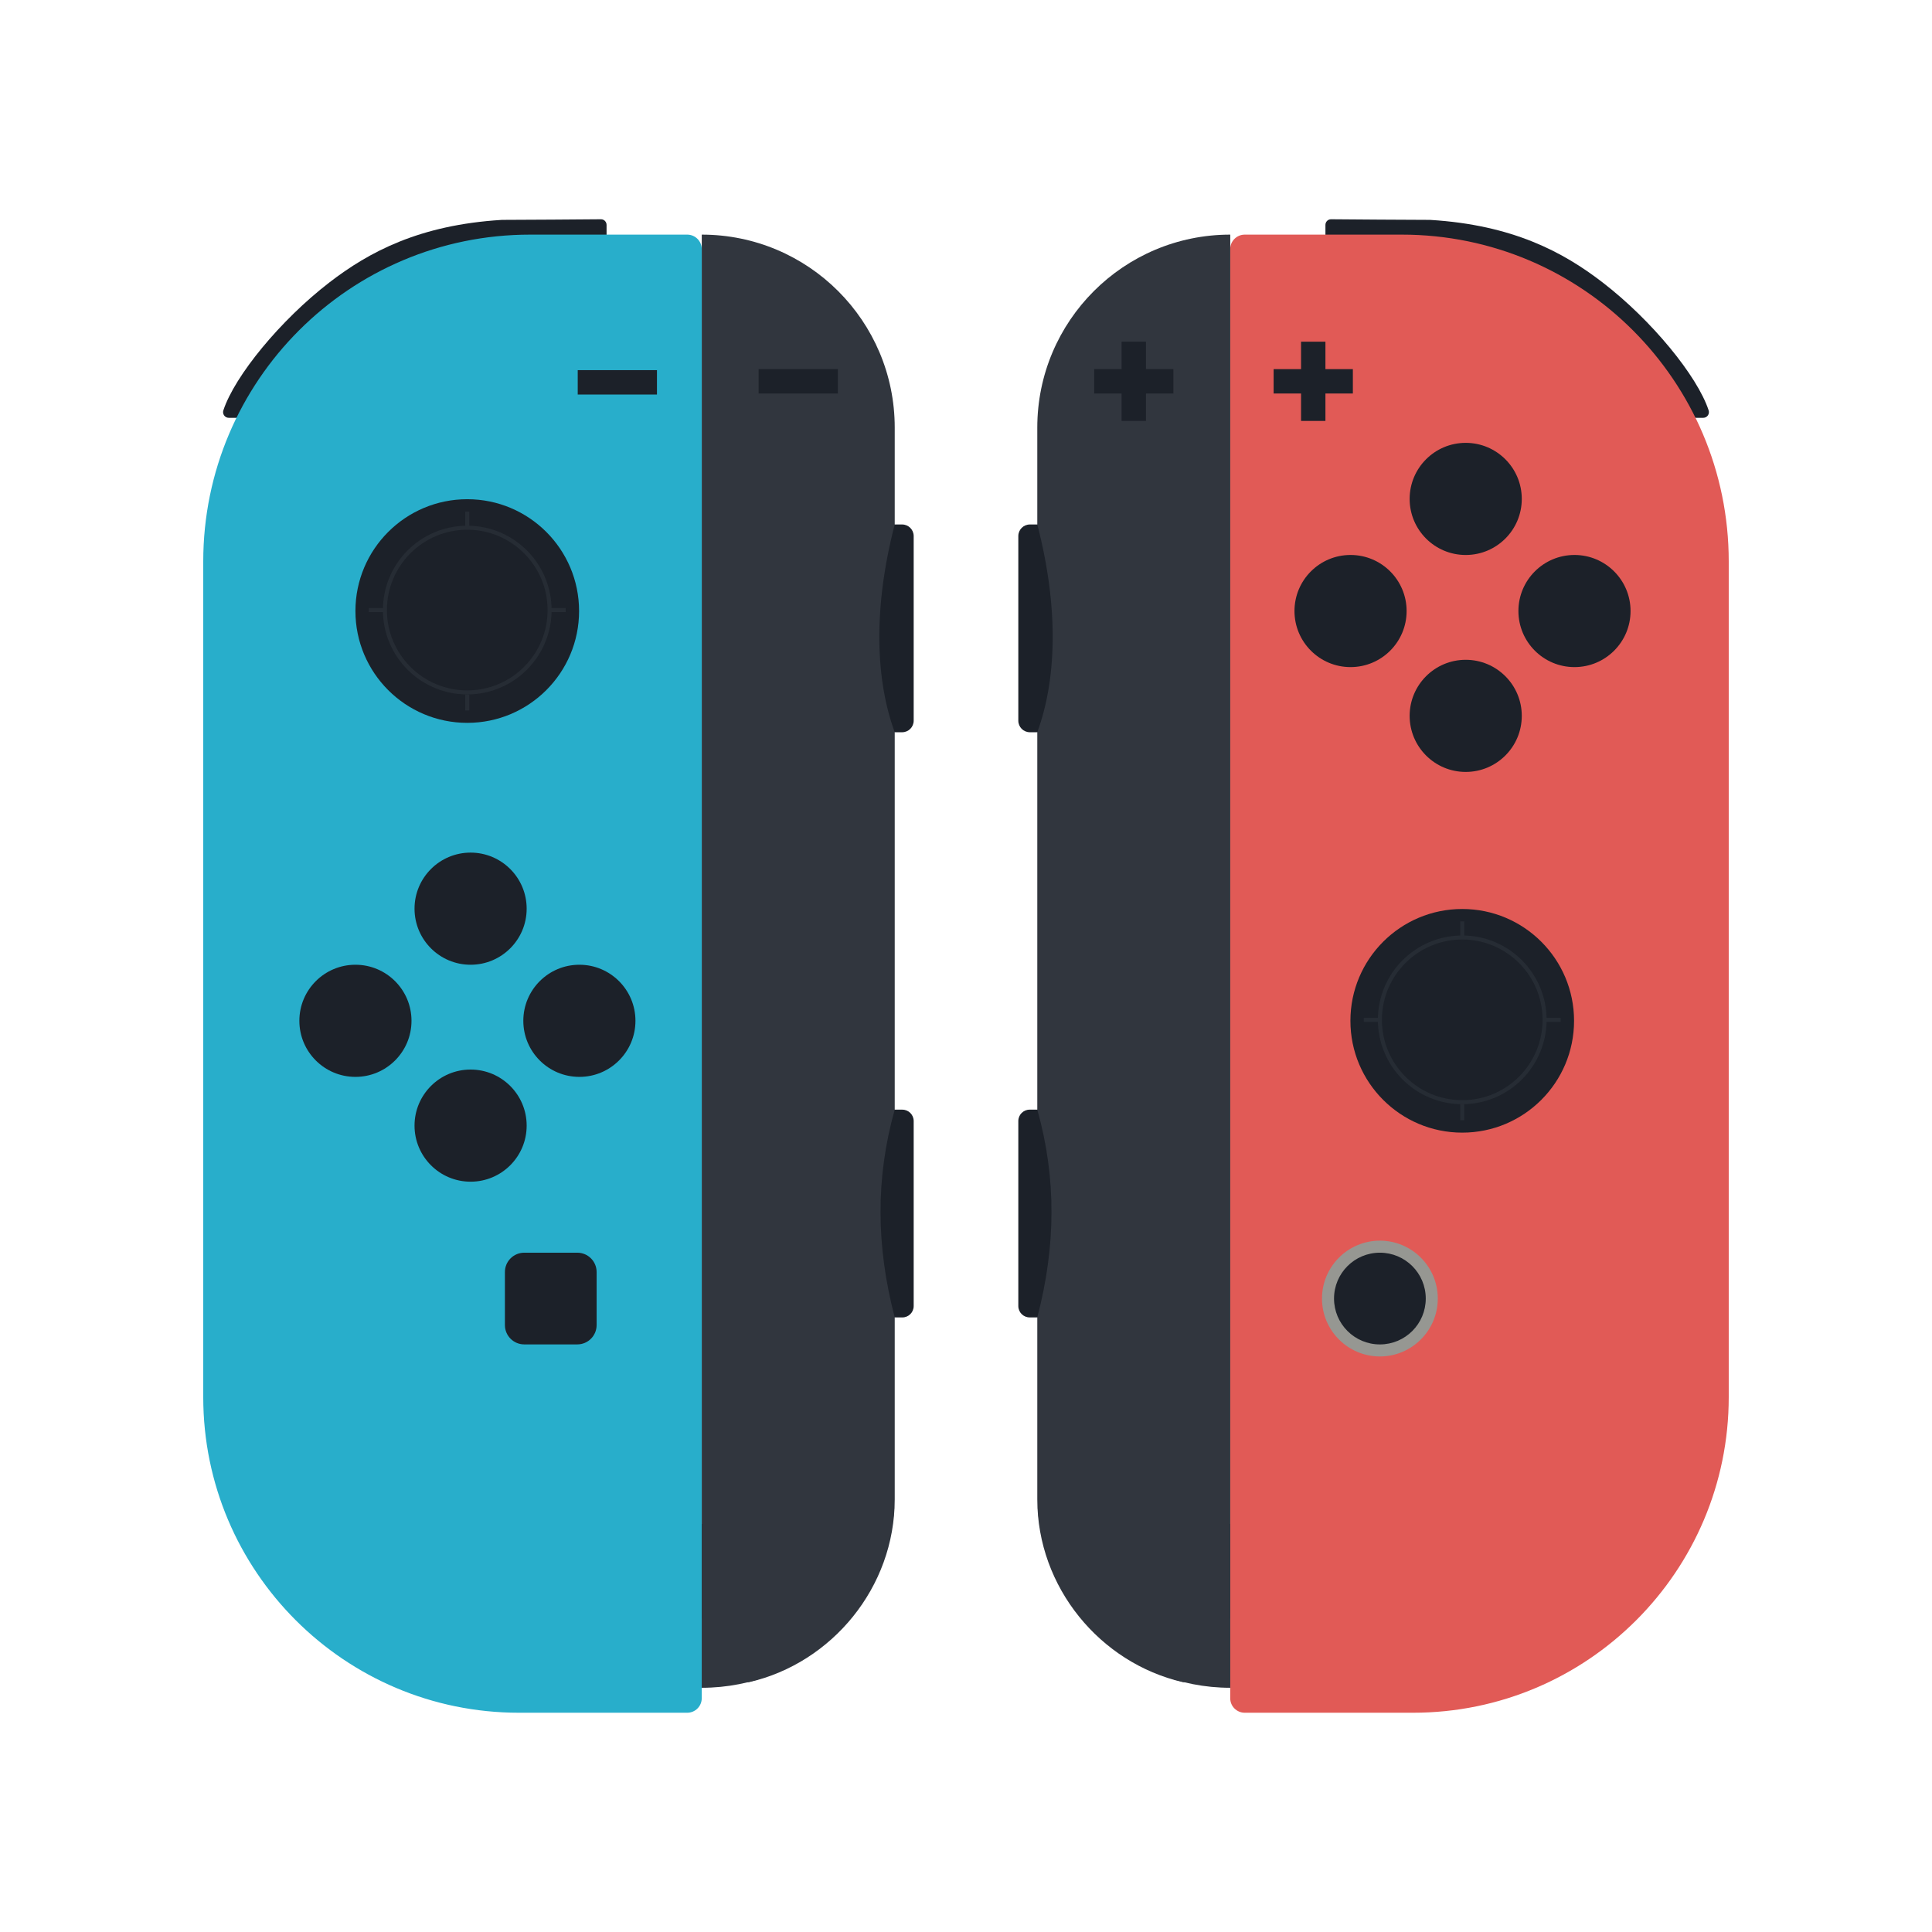
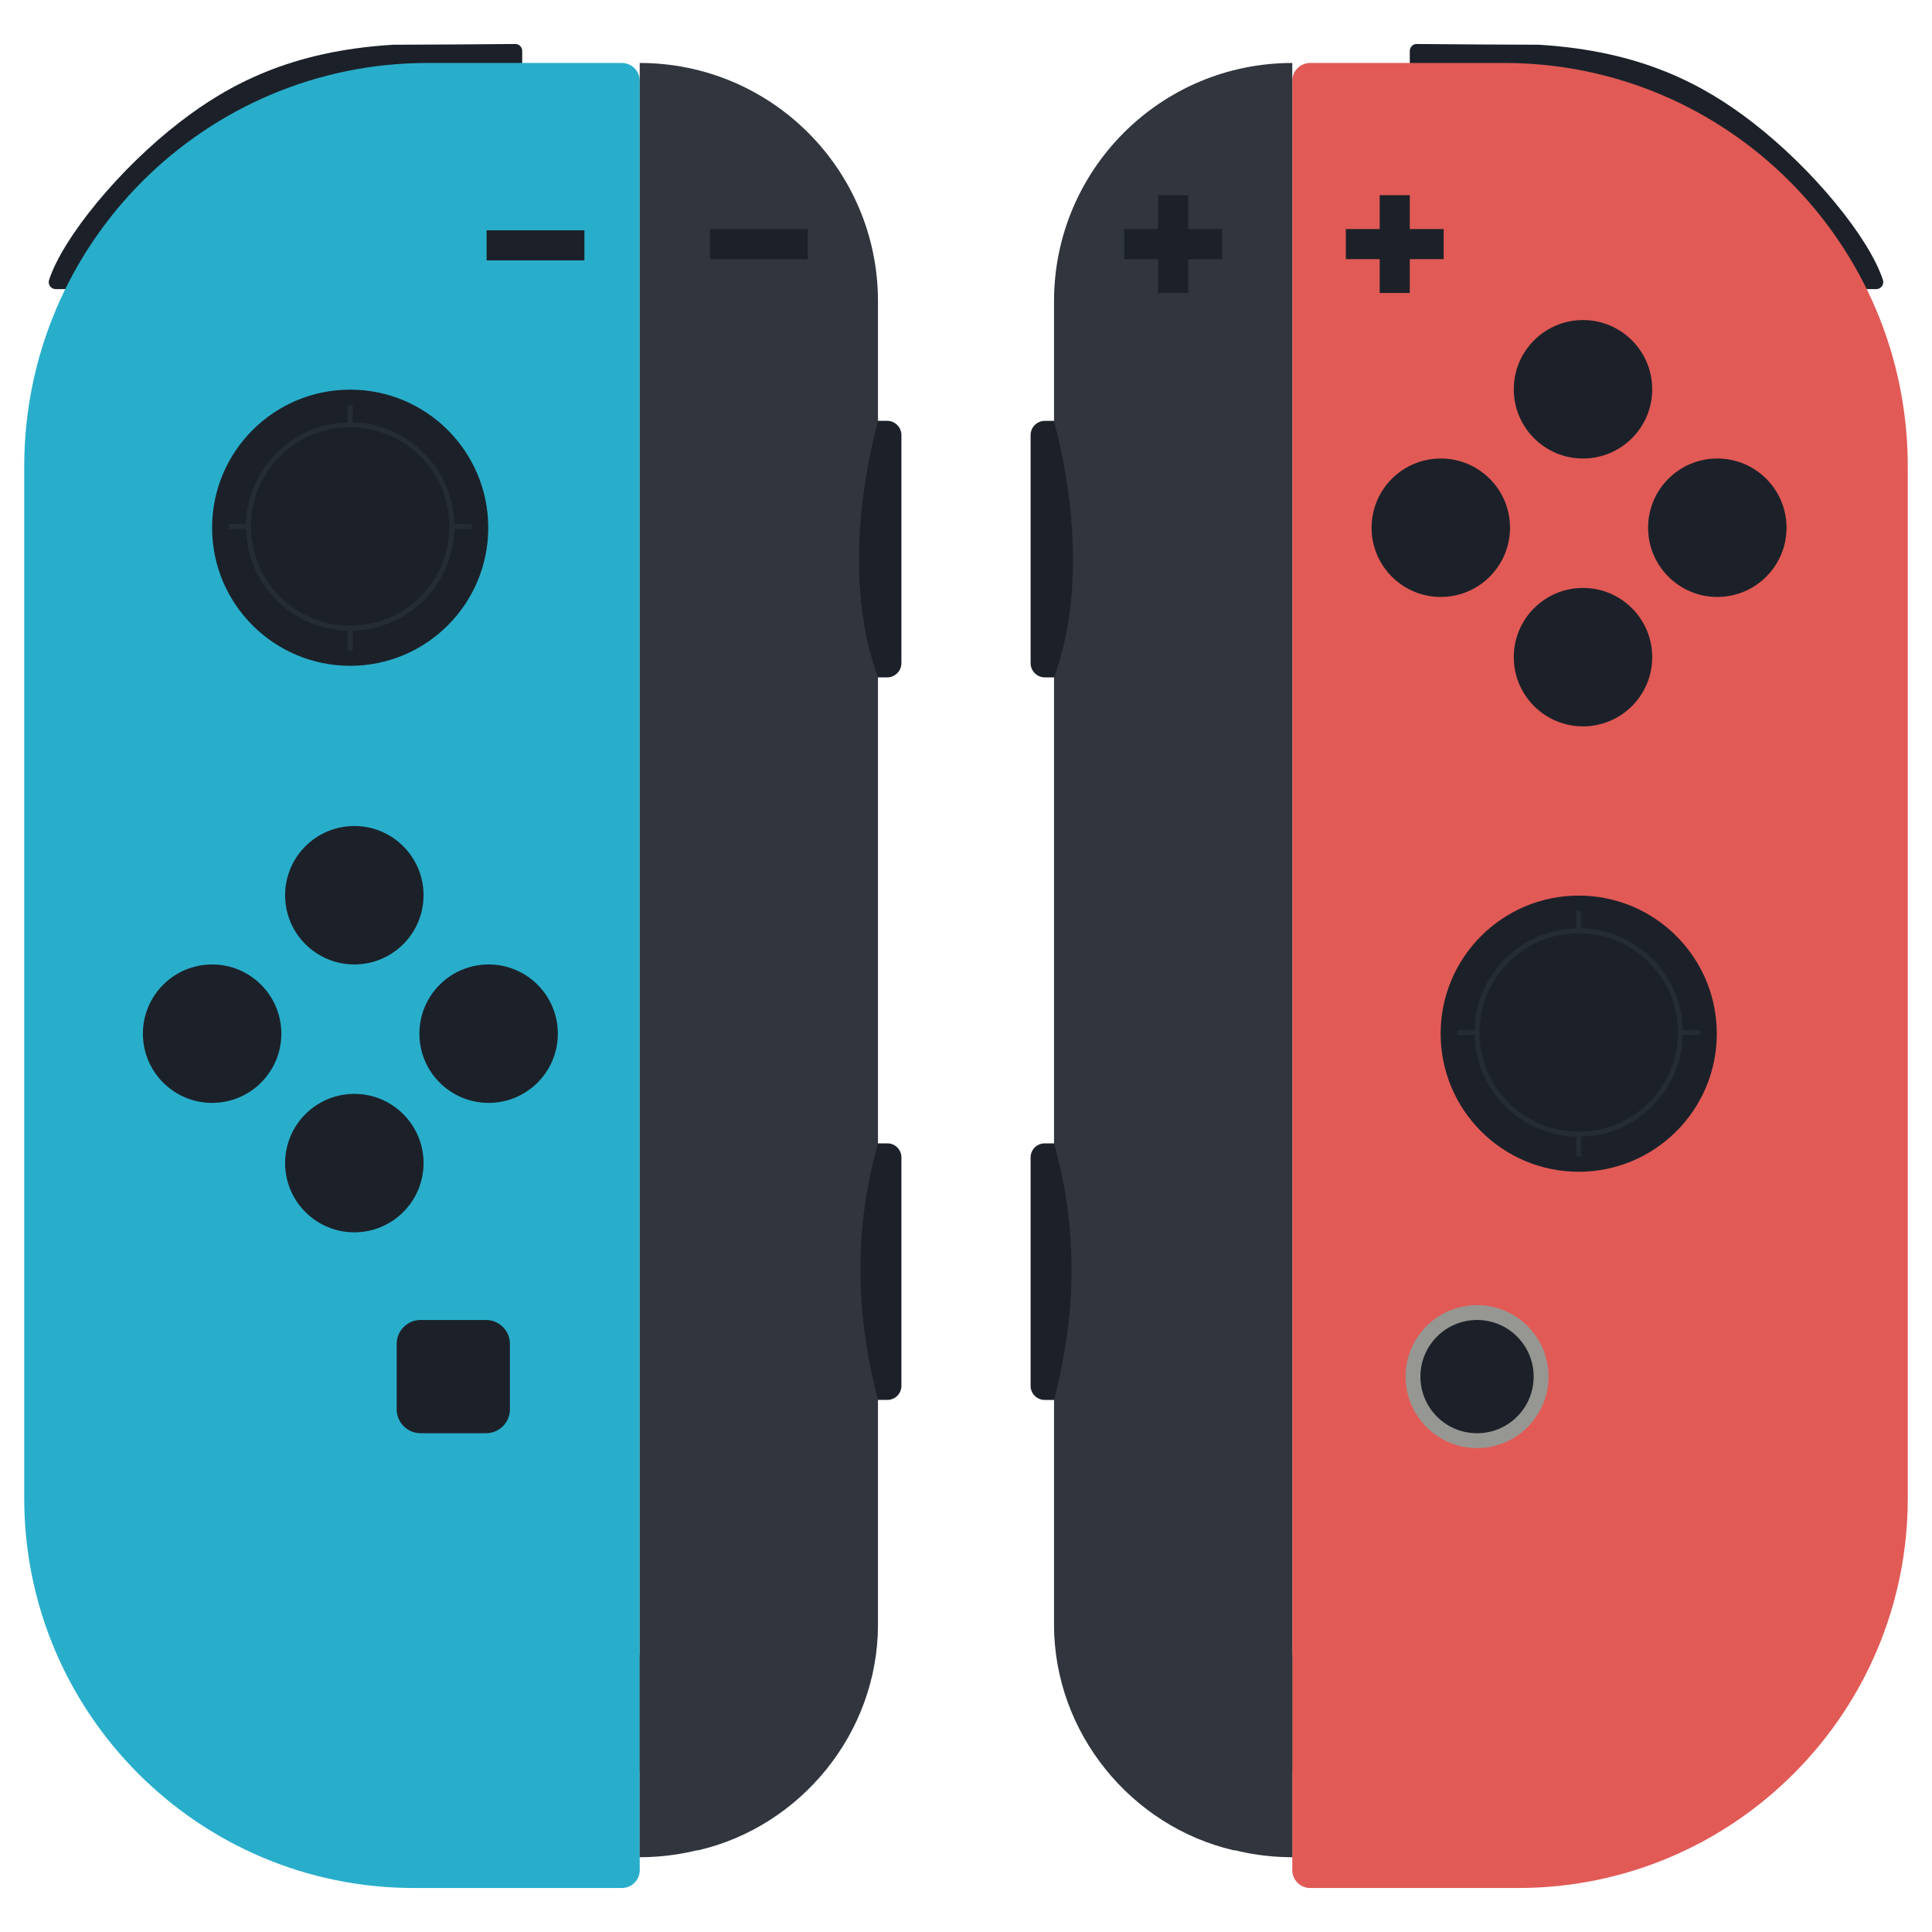
<svg xmlns="http://www.w3.org/2000/svg" id="Joycons" viewBox="0 0 1000 1000">
  <defs>
    <style>
      .cls-1 {
        fill: #969792;
      }

      .cls-2 {
-         stroke-width: 2.08px;
+         stroke-width: 2.56px;
      }

      .cls-2, .cls-3 {
        fill: none;
        stroke: #262c34;
        stroke-miterlimit: 10;
      }

      .cls-4 {
        fill: #31363e;
      }

-       .cls-3 {
-         stroke-width: 2.08px;
+       .cls-5 {
+         fill: #28aecb;
      }

-       .cls-5 {
-         fill: #28aecb;
+       .cls-3 {
+         stroke-width: 2.56px;
      }

      .cls-6 {
        fill: #1c2129;
      }

      .cls-7 {
        fill: #e15a56;
      }
    </style>
  </defs>
  <g>
    <g>
-       <path class="cls-6" d="M313.96,122.18v-5.77c0-1.62-1.31-2.94-2.93-2.92-9.49.08-39.42.31-50.97.32-.18,0-.35,0-.53.02-42.42,2.62-68.49,16.51-89.11,32.41-25.32,19.52-48.94,48.33-54.81,66.16-.63,1.9.79,3.86,2.79,3.86,8.42,0,10.15,0,9.43,0l184.5-91.46c1-.49,1.63-1.51,1.63-2.62Z" />
-       <path class="cls-5" d="M112.71,121.44h87.14c90.17,0,163.38,73.21,163.38,163.38v432.53c0,93.36-75.8,169.16-169.16,169.16h-81.35c-4.14,0-7.51-3.36-7.51-7.51V128.95c0-4.14,3.36-7.51,7.51-7.51Z" transform="translate(468.43 1007.95) rotate(-180)" />
-       <rect class="cls-6" x="261.34" y="648.39" width="47.47" height="47.47" rx="10.01" ry="10.01" />
-       <circle class="cls-6" cx="243.58" cy="582.62" r="29.02" />
-       <circle class="cls-6" cx="243.58" cy="470.33" r="29.02" />
-       <circle class="cls-6" cx="183.97" cy="528.37" r="29.02" />
-       <circle class="cls-6" cx="299.89" cy="528.37" r="29.02" />
-       <rect class="cls-6" x="299.03" y="191.59" width="41.01" height="12.62" />
-       <circle class="cls-6" cx="241.85" cy="316.27" r="57.88" />
+       <path class="cls-6" d="M270.3,33.5v-7.12c0-2.01-1.62-3.63-3.62-3.61-11.72.1-48.67.39-62.93.39-.22,0-.44,0-.66.02-52.38,3.23-84.57,20.39-110.02,40.01-31.27,24.11-60.43,59.67-67.67,81.69-.77,2.35.97,4.77,3.45,4.77,10.4,0,12.53,0,11.65,0l227.81-112.92c1.23-.61,2.01-1.86,2.01-3.23Z" />
+       <path class="cls-5" d="M21.81,32.59h107.59c111.33,0,201.72,90.39,201.72,201.72v534.05c0,115.28-93.59,208.87-208.87,208.87H21.81c-5.12,0-9.27-4.15-9.27-9.27V41.86c0-5.12,4.15-9.27,9.27-9.27Z" transform="translate(343.66 1009.82) rotate(-180)" />
+       <rect class="cls-6" x="205.32" y="683.22" width="58.61" height="58.61" rx="12.37" ry="12.37" />
+       <circle class="cls-6" cx="183.4" cy="602.02" r="35.83" />
+       <circle class="cls-6" cx="183.4" cy="463.37" r="35.83" />
+       <circle class="cls-6" cx="109.79" cy="535.03" r="35.83" />
+       <circle class="cls-6" cx="252.91" cy="535.03" r="35.83" />
+       <rect class="cls-6" x="251.86" y="119.2" width="50.63" height="15.58" />
+       <circle class="cls-6" cx="181.25" cy="273.15" r="71.47" />
      <g>
-         <circle class="cls-3" cx="241.85" cy="315.77" r="42.62" />
-         <line class="cls-3" x1="241.85" y1="273.15" x2="241.85" y2="264.81" />
-         <line class="cls-3" x1="241.85" y1="367.74" x2="241.85" y2="359.4" />
-         <line class="cls-3" x1="199.22" y1="315.77" x2="190.88" y2="315.77" />
-         <line class="cls-3" x1="292.81" y1="315.77" x2="284.47" y2="315.77" />
+         <circle class="cls-2" cx="181.25" cy="272.53" r="52.63" />
+         <line class="cls-2" x1="181.25" y1="219.9" x2="181.25" y2="209.6" />
+         <line class="cls-2" x1="181.25" y1="336.7" x2="181.25" y2="326.4" />
+         <line class="cls-2" x1="128.63" y1="272.53" x2="118.33" y2="272.53" />
+         <line class="cls-2" x1="244.18" y1="272.53" x2="233.88" y2="272.53" />
      </g>
    </g>
-     <rect class="cls-6" x="437.38" y="271.47" width="35.54" height="107.54" rx="5.98" ry="5.98" transform="translate(910.3 650.48) rotate(-180)" />
-     <rect class="cls-6" x="437.38" y="574.35" width="35.54" height="107.54" rx="5.88" ry="5.88" transform="translate(910.3 1256.25) rotate(-180)" />
-     <path class="cls-4" d="M383.97,854.42c-1.29-1.59-3.34-6.68-10.71-7.9-9.11-1.67-7.55-3.12-9.42-8.13-.2-.37-.41-.65-.61-.86V121.44h0c55.16,0,99.88,44.72,99.88,99.88v50.15c-11.39,43.8-9.84,80.79,0,107.54v195.34c-10.02,35.49-9.59,70.96,0,107.54v94.14c0,45.62-32.56,84.72-75.22,94.61-1.3.3-2.53-.73-2.43-2.06.32-4.16.12-11.38-1.49-14.17Z" />
-     <rect class="cls-6" x="392.66" y="191.06" width="41.01" height="12.62" transform="translate(826.33 394.74) rotate(-180)" />
+     <rect class="cls-6" x="422.68" y="217.83" width="43.89" height="132.79" rx="7.38" ry="7.38" transform="translate(889.25 568.44) rotate(-180)" />
+     <rect class="cls-6" x="422.68" y="591.81" width="43.89" height="132.79" rx="7.26" ry="7.26" transform="translate(889.25 1316.4) rotate(-180)" />
+     <path class="cls-4" d="M356.73,937.61c-1.59-1.97-4.13-8.25-13.22-9.75-11.25-2.06-9.32-3.86-11.63-10.03-.25-.46-.5-.8-.76-1.07V32.59h0c68.11,0,123.32,55.21,123.32,123.32v61.92c-14.06,54.09-12.14,99.75,0,132.79v241.19c-12.38,43.82-11.84,87.61,0,132.79v116.24c0,56.33-40.2,104.6-92.88,116.82-1.61.37-3.13-.9-3-2.55.4-5.14.15-14.05-1.84-17.49Z" />
+     <rect class="cls-6" x="367.47" y="118.55" width="50.63" height="15.58" transform="translate(785.57 252.68) rotate(-180)" />
  </g>
-   <path class="cls-6" d="M686.04,122.18v-5.77c0-1.62,1.31-2.94,2.93-2.92,9.49.08,39.42.31,50.97.32.18,0,.35,0,.53.02,42.42,2.62,68.49,16.51,89.11,32.41,25.32,19.52,48.94,48.33,54.81,66.16.63,1.9-.79,3.86-2.79,3.86-8.42,0-10.15,0-9.43,0l-184.5-91.46c-1-.49-1.63-1.51-1.63-2.62Z" />
-   <path class="cls-7" d="M644.28,121.44h81.35c93.36,0,169.16,75.8,169.16,169.16v432.53c0,90.17-73.21,163.38-163.38,163.38h-87.14c-4.14,0-7.51-3.36-7.51-7.51V128.95c0-4.14,3.36-7.51,7.51-7.51Z" />
-   <rect class="cls-6" x="527.08" y="271.47" width="35.54" height="107.54" rx="5.98" ry="5.98" />
-   <rect class="cls-6" x="527.08" y="574.35" width="35.54" height="107.54" rx="5.88" ry="5.88" />
-   <circle class="cls-6" cx="758.65" cy="370.53" r="29.02" />
+   <path class="cls-6" d="M729.7,33.5v-7.12c0-2.01,1.62-3.63,3.62-3.61,11.72.1,48.67.39,62.93.39.22,0,.44,0,.66.02,52.38,3.23,84.57,20.39,110.02,40.01,31.27,24.11,60.43,59.67,67.67,81.69.77,2.35-.97,4.77-3.45,4.77-10.4,0-12.53,0-11.65,0l-227.81-112.92c-1.23-.61-2.01-1.86-2.01-3.23Z" />
+   <path class="cls-7" d="M678.15,32.59h100.44c115.28,0,208.87,93.59,208.87,208.87v534.05c0,111.33-90.39,201.72-201.72,201.72h-107.59c-5.12,0-9.27-4.15-9.27-9.27V41.86c0-5.12,4.15-9.27,9.27-9.27Z" />
+   <rect class="cls-6" x="533.44" y="217.83" width="43.89" height="132.79" rx="7.38" ry="7.38" />
+   <rect class="cls-6" x="533.44" y="591.81" width="43.89" height="132.79" rx="7.26" ry="7.26" />
+   <circle class="cls-6" cx="819.36" cy="340.14" r="35.83" />
  <g>
-     <path class="cls-6" d="M714.23,698.98c-14.81,0-26.85-12.04-26.85-26.85s12.05-26.85,26.85-26.85,26.85,12.04,26.85,26.85-12.04,26.85-26.85,26.85Z" />
-     <path class="cls-1" d="M714.23,648.39c13.11,0,23.74,10.63,23.74,23.74s-10.63,23.74-23.74,23.74-23.74-10.63-23.74-23.74,10.63-23.74,23.74-23.74M714.23,642.16c-16.52,0-29.97,13.44-29.97,29.97s13.44,29.97,29.97,29.97,29.97-13.44,29.97-29.97-13.44-29.97-29.97-29.97h0Z" />
+     <path class="cls-6" d="M764.51,745.68c-18.28,0-33.15-14.87-33.15-33.15s14.87-33.15,33.15-33.15,33.15,14.87,33.15,33.15-14.87,33.15-33.15,33.15Z" />
+     <path class="cls-1" d="M764.51,683.22c16.19,0,29.31,13.12,29.31,29.31s-13.12,29.31-29.31,29.31-29.31-13.12-29.31-29.31,13.12-29.31,29.31-29.31M764.51,675.53c-20.4,0-37,16.6-37,37s16.6,37,37,37,37-16.6,37-37-16.6-37-37-37h0Z" />
  </g>
-   <circle class="cls-6" cx="758.65" cy="258.24" r="29.02" />
-   <circle class="cls-6" cx="699.04" cy="316.27" r="29.02" />
-   <circle class="cls-6" cx="814.95" cy="316.27" r="29.02" />
-   <rect class="cls-6" x="659.23" y="191.06" width="41.01" height="12.62" />
-   <rect class="cls-6" x="659.23" y="191.06" width="41.01" height="12.62" transform="translate(482.36 877.1) rotate(-90)" />
-   <circle class="cls-6" cx="756.85" cy="528.37" r="57.88" />
+   <circle class="cls-6" cx="819.36" cy="201.49" r="35.83" />
+   <circle class="cls-6" cx="745.75" cy="273.15" r="35.83" />
+   <circle class="cls-6" cx="888.88" cy="273.15" r="35.83" />
+   <rect class="cls-6" x="696.6" y="118.55" width="50.63" height="15.58" />
+   <rect class="cls-6" x="696.6" y="118.55" width="50.63" height="15.58" transform="translate(595.58 848.25) rotate(-90)" />
+   <circle class="cls-6" cx="817.14" cy="535.03" r="71.47" />
  <g>
-     <circle class="cls-2" cx="756.85" cy="527.87" r="42.62" />
-     <line class="cls-2" x1="756.85" y1="485.25" x2="756.85" y2="476.91" />
-     <line class="cls-2" x1="756.85" y1="579.84" x2="756.85" y2="571.5" />
-     <line class="cls-2" x1="714.23" y1="527.87" x2="705.88" y2="527.87" />
-     <line class="cls-2" x1="807.81" y1="527.87" x2="799.47" y2="527.87" />
+     <circle class="cls-3" cx="817.14" cy="534.41" r="52.63" />
+     <line class="cls-3" x1="817.14" y1="481.79" x2="817.14" y2="471.49" />
+     <line class="cls-3" x1="817.14" y1="598.58" x2="817.14" y2="588.28" />
+     <line class="cls-3" x1="764.51" y1="534.41" x2="754.21" y2="534.41" />
+     <line class="cls-3" x1="880.07" y1="534.41" x2="869.76" y2="534.41" />
  </g>
-   <path class="cls-4" d="M616.04,854.42c1.29-1.59,3.34-6.68,10.71-7.9,9.11-1.67,7.55-3.12,9.42-8.13.2-.37.41-.65.61-.86V121.44h0c-55.16,0-99.88,44.72-99.88,99.88v50.15c11.39,43.8,9.84,80.79,0,107.54v195.34c10.02,35.49,9.59,70.96,0,107.54v94.14c0,45.62,32.56,84.72,75.22,94.61,1.3.3,2.53-.73,2.43-2.06-.32-4.16-.12-11.38,1.49-14.17Z" />
-   <rect class="cls-6" x="566.34" y="191.06" width="41.01" height="12.62" />
-   <rect class="cls-6" x="566.34" y="191.06" width="41.01" height="12.62" transform="translate(389.47 784.21) rotate(-90)" />
-   <path class="cls-4" d="M613.55,788.61c-3.68-.21-7.34-.55-11-.92-1.29.13-2.58.23-3.86.29-4.67.21-9.57-.52-14.37-1.93-.93-.05-1.85-.11-2.78-.15-13.09-.52-26.3-1.37-39.14-4.07-1.78-.37-3.53-.83-5.26-1.35,3.48,52,46.76,93.11,99.65,93.11h0v-84.79c-7.73.31-15.48.25-23.23-.2Z" />
-   <path class="cls-4" d="M386.45,788.61c3.68-.21,7.34-.55,11-.92,1.29.13,2.58.23,3.86.29,4.67.21,9.57-.52,14.37-1.93.93-.05,1.85-.11,2.78-.15,13.09-.52,26.3-1.37,39.14-4.07,1.78-.37,3.53-.83,5.26-1.35-3.48,52-46.76,93.11-99.65,93.11h0v-84.79c7.73.31,15.48.25,23.23-.2Z" />
+   <path class="cls-4" d="M643.27,937.61c1.59-1.97,4.13-8.25,13.22-9.75,11.25-2.06,9.32-3.86,11.63-10.03.25-.46.5-.8.76-1.07V32.59h0c-68.11,0-123.32,55.21-123.32,123.32v61.92c14.06,54.09,12.14,99.75,0,132.79v241.19c12.38,43.82,11.84,87.61,0,132.79v116.24c0,56.33,40.2,104.6,92.88,116.82,1.61.37,3.13-.9,3-2.55-.4-5.14-.15-14.05,1.84-17.49Z" />
+   <rect class="cls-6" x="581.91" y="118.55" width="50.63" height="15.58" />
+   <rect class="cls-6" x="581.91" y="118.55" width="50.63" height="15.58" transform="translate(480.88 733.56) rotate(-90)" />
+   <path class="cls-4" d="M640.2,856.35c-4.54-.26-9.07-.68-13.58-1.13-1.59.16-3.18.28-4.76.35-5.77.26-11.82-.64-17.74-2.38-1.14-.07-2.29-.14-3.43-.18-16.16-.64-32.47-1.69-48.33-5.03-2.19-.46-4.36-1.02-6.49-1.66,4.3,64.21,57.74,114.97,123.04,114.97h0v-104.69c-9.55.39-19.12.31-28.68-.25Z" />
+   <path class="cls-4" d="M359.8,856.35c4.54-.26,9.07-.68,13.58-1.13,1.59.16,3.18.28,4.76.35,5.77.26,11.82-.64,17.74-2.38,1.14-.07,2.29-.14,3.43-.18,16.16-.64,32.47-1.69,48.33-5.03,2.19-.46,4.36-1.02,6.49-1.66-4.3,64.21-57.74,114.97-123.04,114.97h0v-104.69c9.55.39,19.12.31,28.68-.25Z" />
</svg>
